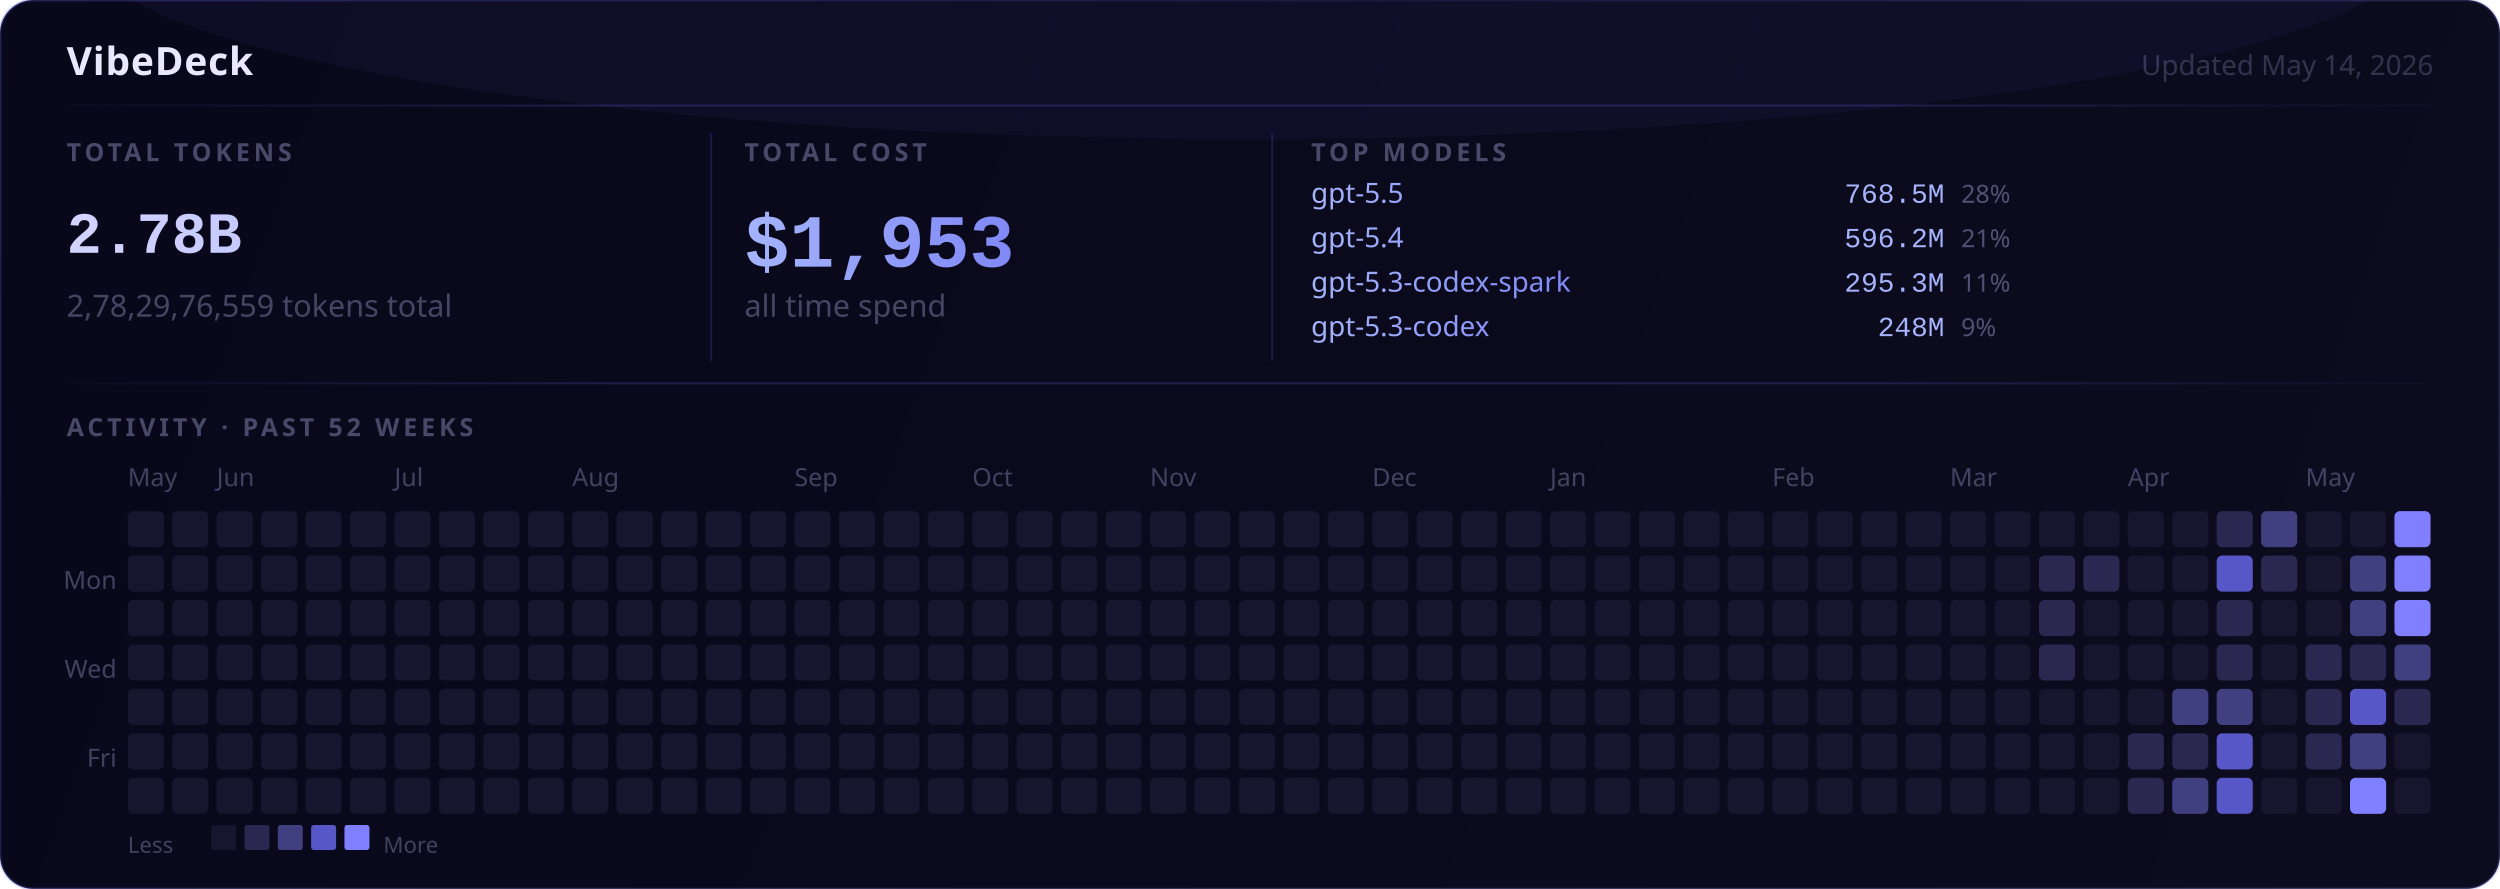
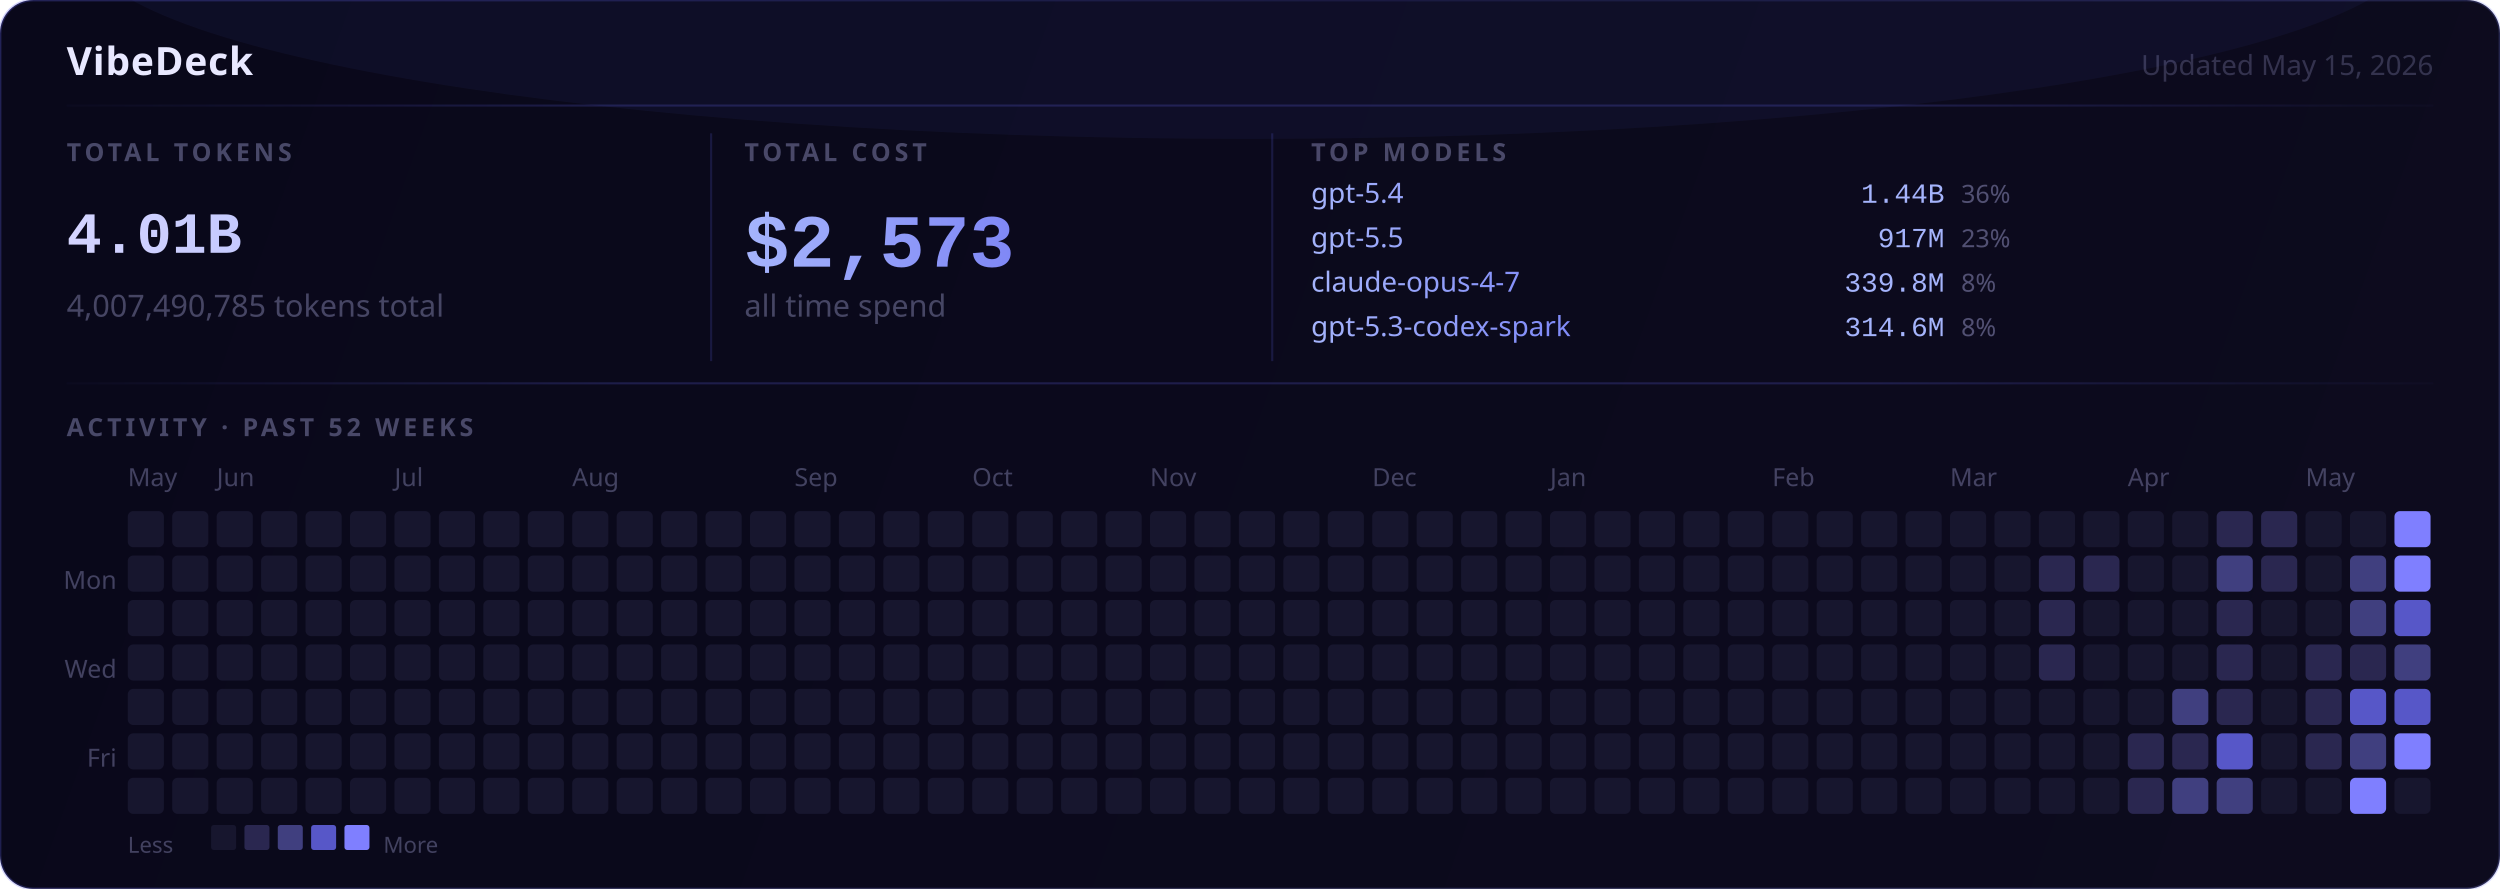
<svg xmlns="http://www.w3.org/2000/svg" width="900" height="320" viewBox="0 0 900 320">
  <defs>
    <linearGradient id="gbg" x1="0" y1="0" x2="900" y2="320" gradientUnits="userSpaceOnUse">
      <stop offset="0%" stop-color="#09081a" />
      <stop offset="100%" stop-color="#0d0b1e" />
    </linearGradient>
    <linearGradient id="gtok" x1="24" y1="0" x2="224" y2="0" gradientUnits="userSpaceOnUse">
      <stop offset="0%" stop-color="#d4d4ff" />
      <stop offset="100%" stop-color="#a5b4fc" />
    </linearGradient>
    <linearGradient id="gcost" x1="268" y1="0" x2="438" y2="0" gradientUnits="userSpaceOnUse">
      <stop offset="0%" stop-color="#a5b4fc" />
      <stop offset="100%" stop-color="#6366f1" />
    </linearGradient>
    <linearGradient id="gmodel" x1="472" y1="0" x2="558" y2="0" gradientUnits="userSpaceOnUse">
      <stop offset="0%" stop-color="#a5b4fc" />
      <stop offset="100%" stop-color="#818cf8" />
    </linearGradient>
    <linearGradient id="gdiv" x1="0" y1="0" x2="900" y2="0" gradientUnits="userSpaceOnUse">
      <stop offset="0%" stop-color="rgba(99,102,241,0)" />
      <stop offset="25%" stop-color="rgba(99,102,241,0.22)" />
      <stop offset="75%" stop-color="rgba(99,102,241,0.22)" />
      <stop offset="100%" stop-color="rgba(99,102,241,0)" />
    </linearGradient>
    <linearGradient id="grim" x1="0" y1="0" x2="900" y2="320" gradientUnits="userSpaceOnUse">
      <stop offset="0%" stop-color="rgba(99,102,241,0.28)" />
      <stop offset="50%" stop-color="rgba(99,102,241,0.12)" />
      <stop offset="100%" stop-color="rgba(129,140,248,0.24)" />
    </linearGradient>
  </defs>
  <rect width="900" height="320" fill="url(#gbg)" rx="12" />
  <rect width="900" height="320" fill="none" stroke="url(#grim)" stroke-width="1" rx="12" />
  <ellipse cx="450" cy="-20" rx="420" ry="70" fill="rgba(99,102,241,0.06)" />
  <text x="24" y="27" font-size="14" font-weight="700" fill="#e8e8ff" font-family="system-ui,sans-serif" letter-spacing="0.3">VibeDeck</text>
-   <text x="876" y="27" text-anchor="end" font-size="10" fill="rgba(168,168,220,0.26)" font-family="system-ui,sans-serif">Updated May 14, 2026</text>
+   <text x="876" y="27" text-anchor="end" font-size="10" fill="rgba(168,168,220,0.26)" font-family="system-ui,sans-serif">Updated May 15, 2026</text>
  <line x1="24" y1="38" x2="876" y2="38" stroke="url(#gdiv)" stroke-width="0.75" />
  <text x="24" y="58" font-size="9" font-weight="600" fill="rgba(168,168,220,0.4)" font-family="system-ui,sans-serif" letter-spacing="1.4">TOTAL TOKENS</text>
  <text x="268" y="58" font-size="9" font-weight="600" fill="rgba(168,168,220,0.4)" font-family="system-ui,sans-serif" letter-spacing="1.4">TOTAL COST</text>
  <text x="472" y="58" font-size="9" font-weight="600" fill="rgba(168,168,220,0.4)" font-family="system-ui,sans-serif" letter-spacing="1.4">TOP MODELS</text>
-   <text x="24" y="91" font-size="21" font-weight="700" fill="url(#gtok)" font-family="'Courier New',Courier,monospace">2.78B</text>
-   <text x="24" y="114" font-size="11" fill="rgba(168,168,220,0.38)" font-family="system-ui,sans-serif">2,78,29,76,559 tokens total</text>
-   <text x="268" y="96" font-size="27" font-weight="700" fill="url(#gcost)" font-family="'Courier New',Courier,monospace">$1,953</text>
+   <text x="24" y="91" font-size="21" font-weight="700" fill="url(#gtok)" font-family="'Courier New',Courier,monospace">4.01B</text>
+   <text x="24" y="114" font-size="11" fill="rgba(168,168,220,0.38)" font-family="system-ui,sans-serif">4,007,490,785 tokens total</text>
+   <text x="268" y="96" font-size="27" font-weight="700" fill="url(#gcost)" font-family="'Courier New',Courier,monospace">$2,573</text>
  <text x="268" y="114" font-size="11" fill="rgba(168,168,220,0.38)" font-family="system-ui,sans-serif">all time spend</text>
  <line x1="256" y1="48" x2="256" y2="130" stroke="rgba(99,102,241,0.18)" stroke-width="0.75" />
  <line x1="458" y1="48" x2="458" y2="130" stroke="rgba(99,102,241,0.18)" stroke-width="0.75" />
-   <text x="472" y="73" font-size="10" fill="url(#gmodel)" font-family="system-ui,sans-serif">gpt-5.5</text>
-   <text x="700" y="73" text-anchor="end" font-size="10" fill="#a5b4fc" font-family="'Courier New',Courier,monospace">768.5M</text>
-   <text x="706" y="73" font-size="9" fill="rgba(168,168,220,0.45)" font-family="system-ui,sans-serif">28%</text>
-   <text x="472" y="89" font-size="10" fill="url(#gmodel)" font-family="system-ui,sans-serif">gpt-5.4</text>
-   <text x="700" y="89" text-anchor="end" font-size="10" fill="#a5b4fc" font-family="'Courier New',Courier,monospace">596.2M</text>
-   <text x="706" y="89" font-size="9" fill="rgba(168,168,220,0.45)" font-family="system-ui,sans-serif">21%</text>
-   <text x="472" y="105" font-size="10" fill="url(#gmodel)" font-family="system-ui,sans-serif">gpt-5.3-codex-spark</text>
-   <text x="700" y="105" text-anchor="end" font-size="10" fill="#a5b4fc" font-family="'Courier New',Courier,monospace">295.3M</text>
-   <text x="706" y="105" font-size="9" fill="rgba(168,168,220,0.45)" font-family="system-ui,sans-serif">11%</text>
-   <text x="472" y="121" font-size="10" fill="url(#gmodel)" font-family="system-ui,sans-serif">gpt-5.3-codex</text>
-   <text x="700" y="121" text-anchor="end" font-size="10" fill="#a5b4fc" font-family="'Courier New',Courier,monospace">248M</text>
-   <text x="706" y="121" font-size="9" fill="rgba(168,168,220,0.45)" font-family="system-ui,sans-serif">9%</text>
+   <text x="472" y="73" font-size="10" fill="url(#gmodel)" font-family="system-ui,sans-serif">gpt-5.4</text>
+   <text x="700" y="73" text-anchor="end" font-size="10" fill="#a5b4fc" font-family="'Courier New',Courier,monospace">1.44B</text>
+   <text x="706" y="73" font-size="9" fill="rgba(168,168,220,0.45)" font-family="system-ui,sans-serif">36%</text>
+   <text x="472" y="89" font-size="10" fill="url(#gmodel)" font-family="system-ui,sans-serif">gpt-5.5</text>
+   <text x="700" y="89" text-anchor="end" font-size="10" fill="#a5b4fc" font-family="'Courier New',Courier,monospace">917M</text>
+   <text x="706" y="89" font-size="9" fill="rgba(168,168,220,0.45)" font-family="system-ui,sans-serif">23%</text>
+   <text x="472" y="105" font-size="10" fill="url(#gmodel)" font-family="system-ui,sans-serif">claude-opus-4-7</text>
+   <text x="700" y="105" text-anchor="end" font-size="10" fill="#a5b4fc" font-family="'Courier New',Courier,monospace">339.8M</text>
+   <text x="706" y="105" font-size="9" fill="rgba(168,168,220,0.45)" font-family="system-ui,sans-serif">8%</text>
+   <text x="472" y="121" font-size="10" fill="url(#gmodel)" font-family="system-ui,sans-serif">gpt-5.3-codex-spark</text>
+   <text x="700" y="121" text-anchor="end" font-size="10" fill="#a5b4fc" font-family="'Courier New',Courier,monospace">314.6M</text>
+   <text x="706" y="121" font-size="9" fill="rgba(168,168,220,0.45)" font-family="system-ui,sans-serif">8%</text>
  <line x1="24" y1="138" x2="876" y2="138" stroke="url(#gdiv)" stroke-width="0.75" />
  <text x="24" y="157" font-size="9" font-weight="600" fill="rgba(168,168,220,0.4)" font-family="system-ui,sans-serif" letter-spacing="1.4">ACTIVITY · PAST 52 WEEKS</text>
  <text x="42" y="212" text-anchor="end" font-size="9" fill="rgba(168,168,220,0.36)" font-family="system-ui,sans-serif">Mon</text>
  <text x="42" y="244" text-anchor="end" font-size="9" fill="rgba(168,168,220,0.36)" font-family="system-ui,sans-serif">Wed</text>
  <text x="42" y="276" text-anchor="end" font-size="9" fill="rgba(168,168,220,0.36)" font-family="system-ui,sans-serif">Fri</text>
  <text x="46" y="175" font-size="9" fill="rgba(168,168,220,0.36)" font-family="system-ui,sans-serif">May</text>
  <text x="78" y="175" font-size="9" fill="rgba(168,168,220,0.36)" font-family="system-ui,sans-serif">Jun</text>
  <text x="142" y="175" font-size="9" fill="rgba(168,168,220,0.36)" font-family="system-ui,sans-serif">Jul</text>
  <text x="206" y="175" font-size="9" fill="rgba(168,168,220,0.36)" font-family="system-ui,sans-serif">Aug</text>
  <text x="286" y="175" font-size="9" fill="rgba(168,168,220,0.36)" font-family="system-ui,sans-serif">Sep</text>
  <text x="350" y="175" font-size="9" fill="rgba(168,168,220,0.36)" font-family="system-ui,sans-serif">Oct</text>
  <text x="414" y="175" font-size="9" fill="rgba(168,168,220,0.36)" font-family="system-ui,sans-serif">Nov</text>
  <text x="494" y="175" font-size="9" fill="rgba(168,168,220,0.36)" font-family="system-ui,sans-serif">Dec</text>
  <text x="558" y="175" font-size="9" fill="rgba(168,168,220,0.36)" font-family="system-ui,sans-serif">Jan</text>
  <text x="638" y="175" font-size="9" fill="rgba(168,168,220,0.36)" font-family="system-ui,sans-serif">Feb</text>
  <text x="702" y="175" font-size="9" fill="rgba(168,168,220,0.36)" font-family="system-ui,sans-serif">Mar</text>
  <text x="766" y="175" font-size="9" fill="rgba(168,168,220,0.36)" font-family="system-ui,sans-serif">Apr</text>
  <text x="830" y="175" font-size="9" fill="rgba(168,168,220,0.36)" font-family="system-ui,sans-serif">May</text>
  <rect x="46" y="184" width="13" height="13" rx="2" fill="#17162e" />
  <rect x="46" y="200" width="13" height="13" rx="2" fill="#17162e" />
  <rect x="46" y="216" width="13" height="13" rx="2" fill="#17162e" />
  <rect x="46" y="232" width="13" height="13" rx="2" fill="#17162e" />
  <rect x="46" y="248" width="13" height="13" rx="2" fill="#17162e" />
  <rect x="46" y="264" width="13" height="13" rx="2" fill="#17162e" />
  <rect x="46" y="280" width="13" height="13" rx="2" fill="#17162e" />
  <rect x="62" y="184" width="13" height="13" rx="2" fill="#17162e" />
  <rect x="62" y="200" width="13" height="13" rx="2" fill="#17162e" />
  <rect x="62" y="216" width="13" height="13" rx="2" fill="#17162e" />
  <rect x="62" y="232" width="13" height="13" rx="2" fill="#17162e" />
  <rect x="62" y="248" width="13" height="13" rx="2" fill="#17162e" />
  <rect x="62" y="264" width="13" height="13" rx="2" fill="#17162e" />
  <rect x="62" y="280" width="13" height="13" rx="2" fill="#17162e" />
  <rect x="78" y="184" width="13" height="13" rx="2" fill="#17162e" />
  <rect x="78" y="200" width="13" height="13" rx="2" fill="#17162e" />
  <rect x="78" y="216" width="13" height="13" rx="2" fill="#17162e" />
  <rect x="78" y="232" width="13" height="13" rx="2" fill="#17162e" />
  <rect x="78" y="248" width="13" height="13" rx="2" fill="#17162e" />
  <rect x="78" y="264" width="13" height="13" rx="2" fill="#17162e" />
  <rect x="78" y="280" width="13" height="13" rx="2" fill="#17162e" />
  <rect x="94" y="184" width="13" height="13" rx="2" fill="#17162e" />
  <rect x="94" y="200" width="13" height="13" rx="2" fill="#17162e" />
  <rect x="94" y="216" width="13" height="13" rx="2" fill="#17162e" />
  <rect x="94" y="232" width="13" height="13" rx="2" fill="#17162e" />
  <rect x="94" y="248" width="13" height="13" rx="2" fill="#17162e" />
  <rect x="94" y="264" width="13" height="13" rx="2" fill="#17162e" />
  <rect x="94" y="280" width="13" height="13" rx="2" fill="#17162e" />
  <rect x="110" y="184" width="13" height="13" rx="2" fill="#17162e" />
  <rect x="110" y="200" width="13" height="13" rx="2" fill="#17162e" />
  <rect x="110" y="216" width="13" height="13" rx="2" fill="#17162e" />
  <rect x="110" y="232" width="13" height="13" rx="2" fill="#17162e" />
  <rect x="110" y="248" width="13" height="13" rx="2" fill="#17162e" />
  <rect x="110" y="264" width="13" height="13" rx="2" fill="#17162e" />
  <rect x="110" y="280" width="13" height="13" rx="2" fill="#17162e" />
  <rect x="126" y="184" width="13" height="13" rx="2" fill="#17162e" />
  <rect x="126" y="200" width="13" height="13" rx="2" fill="#17162e" />
  <rect x="126" y="216" width="13" height="13" rx="2" fill="#17162e" />
  <rect x="126" y="232" width="13" height="13" rx="2" fill="#17162e" />
  <rect x="126" y="248" width="13" height="13" rx="2" fill="#17162e" />
  <rect x="126" y="264" width="13" height="13" rx="2" fill="#17162e" />
  <rect x="126" y="280" width="13" height="13" rx="2" fill="#17162e" />
  <rect x="142" y="184" width="13" height="13" rx="2" fill="#17162e" />
  <rect x="142" y="200" width="13" height="13" rx="2" fill="#17162e" />
  <rect x="142" y="216" width="13" height="13" rx="2" fill="#17162e" />
  <rect x="142" y="232" width="13" height="13" rx="2" fill="#17162e" />
  <rect x="142" y="248" width="13" height="13" rx="2" fill="#17162e" />
  <rect x="142" y="264" width="13" height="13" rx="2" fill="#17162e" />
  <rect x="142" y="280" width="13" height="13" rx="2" fill="#17162e" />
  <rect x="158" y="184" width="13" height="13" rx="2" fill="#17162e" />
  <rect x="158" y="200" width="13" height="13" rx="2" fill="#17162e" />
  <rect x="158" y="216" width="13" height="13" rx="2" fill="#17162e" />
  <rect x="158" y="232" width="13" height="13" rx="2" fill="#17162e" />
  <rect x="158" y="248" width="13" height="13" rx="2" fill="#17162e" />
  <rect x="158" y="264" width="13" height="13" rx="2" fill="#17162e" />
  <rect x="158" y="280" width="13" height="13" rx="2" fill="#17162e" />
  <rect x="174" y="184" width="13" height="13" rx="2" fill="#17162e" />
  <rect x="174" y="200" width="13" height="13" rx="2" fill="#17162e" />
  <rect x="174" y="216" width="13" height="13" rx="2" fill="#17162e" />
  <rect x="174" y="232" width="13" height="13" rx="2" fill="#17162e" />
  <rect x="174" y="248" width="13" height="13" rx="2" fill="#17162e" />
  <rect x="174" y="264" width="13" height="13" rx="2" fill="#17162e" />
  <rect x="174" y="280" width="13" height="13" rx="2" fill="#17162e" />
  <rect x="190" y="184" width="13" height="13" rx="2" fill="#17162e" />
  <rect x="190" y="200" width="13" height="13" rx="2" fill="#17162e" />
  <rect x="190" y="216" width="13" height="13" rx="2" fill="#17162e" />
  <rect x="190" y="232" width="13" height="13" rx="2" fill="#17162e" />
  <rect x="190" y="248" width="13" height="13" rx="2" fill="#17162e" />
  <rect x="190" y="264" width="13" height="13" rx="2" fill="#17162e" />
  <rect x="190" y="280" width="13" height="13" rx="2" fill="#17162e" />
  <rect x="206" y="184" width="13" height="13" rx="2" fill="#17162e" />
  <rect x="206" y="200" width="13" height="13" rx="2" fill="#17162e" />
  <rect x="206" y="216" width="13" height="13" rx="2" fill="#17162e" />
  <rect x="206" y="232" width="13" height="13" rx="2" fill="#17162e" />
  <rect x="206" y="248" width="13" height="13" rx="2" fill="#17162e" />
  <rect x="206" y="264" width="13" height="13" rx="2" fill="#17162e" />
  <rect x="206" y="280" width="13" height="13" rx="2" fill="#17162e" />
  <rect x="222" y="184" width="13" height="13" rx="2" fill="#17162e" />
  <rect x="222" y="200" width="13" height="13" rx="2" fill="#17162e" />
  <rect x="222" y="216" width="13" height="13" rx="2" fill="#17162e" />
  <rect x="222" y="232" width="13" height="13" rx="2" fill="#17162e" />
  <rect x="222" y="248" width="13" height="13" rx="2" fill="#17162e" />
  <rect x="222" y="264" width="13" height="13" rx="2" fill="#17162e" />
  <rect x="222" y="280" width="13" height="13" rx="2" fill="#17162e" />
  <rect x="238" y="184" width="13" height="13" rx="2" fill="#17162e" />
  <rect x="238" y="200" width="13" height="13" rx="2" fill="#17162e" />
  <rect x="238" y="216" width="13" height="13" rx="2" fill="#17162e" />
  <rect x="238" y="232" width="13" height="13" rx="2" fill="#17162e" />
  <rect x="238" y="248" width="13" height="13" rx="2" fill="#17162e" />
  <rect x="238" y="264" width="13" height="13" rx="2" fill="#17162e" />
  <rect x="238" y="280" width="13" height="13" rx="2" fill="#17162e" />
  <rect x="254" y="184" width="13" height="13" rx="2" fill="#17162e" />
  <rect x="254" y="200" width="13" height="13" rx="2" fill="#17162e" />
  <rect x="254" y="216" width="13" height="13" rx="2" fill="#17162e" />
  <rect x="254" y="232" width="13" height="13" rx="2" fill="#17162e" />
  <rect x="254" y="248" width="13" height="13" rx="2" fill="#17162e" />
  <rect x="254" y="264" width="13" height="13" rx="2" fill="#17162e" />
  <rect x="254" y="280" width="13" height="13" rx="2" fill="#17162e" />
  <rect x="270" y="184" width="13" height="13" rx="2" fill="#17162e" />
  <rect x="270" y="200" width="13" height="13" rx="2" fill="#17162e" />
  <rect x="270" y="216" width="13" height="13" rx="2" fill="#17162e" />
  <rect x="270" y="232" width="13" height="13" rx="2" fill="#17162e" />
  <rect x="270" y="248" width="13" height="13" rx="2" fill="#17162e" />
  <rect x="270" y="264" width="13" height="13" rx="2" fill="#17162e" />
  <rect x="270" y="280" width="13" height="13" rx="2" fill="#17162e" />
  <rect x="286" y="184" width="13" height="13" rx="2" fill="#17162e" />
  <rect x="286" y="200" width="13" height="13" rx="2" fill="#17162e" />
  <rect x="286" y="216" width="13" height="13" rx="2" fill="#17162e" />
  <rect x="286" y="232" width="13" height="13" rx="2" fill="#17162e" />
  <rect x="286" y="248" width="13" height="13" rx="2" fill="#17162e" />
  <rect x="286" y="264" width="13" height="13" rx="2" fill="#17162e" />
  <rect x="286" y="280" width="13" height="13" rx="2" fill="#17162e" />
  <rect x="302" y="184" width="13" height="13" rx="2" fill="#17162e" />
  <rect x="302" y="200" width="13" height="13" rx="2" fill="#17162e" />
  <rect x="302" y="216" width="13" height="13" rx="2" fill="#17162e" />
  <rect x="302" y="232" width="13" height="13" rx="2" fill="#17162e" />
  <rect x="302" y="248" width="13" height="13" rx="2" fill="#17162e" />
  <rect x="302" y="264" width="13" height="13" rx="2" fill="#17162e" />
  <rect x="302" y="280" width="13" height="13" rx="2" fill="#17162e" />
  <rect x="318" y="184" width="13" height="13" rx="2" fill="#17162e" />
  <rect x="318" y="200" width="13" height="13" rx="2" fill="#17162e" />
  <rect x="318" y="216" width="13" height="13" rx="2" fill="#17162e" />
  <rect x="318" y="232" width="13" height="13" rx="2" fill="#17162e" />
  <rect x="318" y="248" width="13" height="13" rx="2" fill="#17162e" />
  <rect x="318" y="264" width="13" height="13" rx="2" fill="#17162e" />
  <rect x="318" y="280" width="13" height="13" rx="2" fill="#17162e" />
  <rect x="334" y="184" width="13" height="13" rx="2" fill="#17162e" />
  <rect x="334" y="200" width="13" height="13" rx="2" fill="#17162e" />
  <rect x="334" y="216" width="13" height="13" rx="2" fill="#17162e" />
  <rect x="334" y="232" width="13" height="13" rx="2" fill="#17162e" />
  <rect x="334" y="248" width="13" height="13" rx="2" fill="#17162e" />
  <rect x="334" y="264" width="13" height="13" rx="2" fill="#17162e" />
  <rect x="334" y="280" width="13" height="13" rx="2" fill="#17162e" />
  <rect x="350" y="184" width="13" height="13" rx="2" fill="#17162e" />
  <rect x="350" y="200" width="13" height="13" rx="2" fill="#17162e" />
  <rect x="350" y="216" width="13" height="13" rx="2" fill="#17162e" />
  <rect x="350" y="232" width="13" height="13" rx="2" fill="#17162e" />
  <rect x="350" y="248" width="13" height="13" rx="2" fill="#17162e" />
  <rect x="350" y="264" width="13" height="13" rx="2" fill="#17162e" />
  <rect x="350" y="280" width="13" height="13" rx="2" fill="#17162e" />
  <rect x="366" y="184" width="13" height="13" rx="2" fill="#17162e" />
  <rect x="366" y="200" width="13" height="13" rx="2" fill="#17162e" />
  <rect x="366" y="216" width="13" height="13" rx="2" fill="#17162e" />
  <rect x="366" y="232" width="13" height="13" rx="2" fill="#17162e" />
  <rect x="366" y="248" width="13" height="13" rx="2" fill="#17162e" />
  <rect x="366" y="264" width="13" height="13" rx="2" fill="#17162e" />
  <rect x="366" y="280" width="13" height="13" rx="2" fill="#17162e" />
  <rect x="382" y="184" width="13" height="13" rx="2" fill="#17162e" />
  <rect x="382" y="200" width="13" height="13" rx="2" fill="#17162e" />
  <rect x="382" y="216" width="13" height="13" rx="2" fill="#17162e" />
  <rect x="382" y="232" width="13" height="13" rx="2" fill="#17162e" />
  <rect x="382" y="248" width="13" height="13" rx="2" fill="#17162e" />
  <rect x="382" y="264" width="13" height="13" rx="2" fill="#17162e" />
  <rect x="382" y="280" width="13" height="13" rx="2" fill="#17162e" />
  <rect x="398" y="184" width="13" height="13" rx="2" fill="#17162e" />
  <rect x="398" y="200" width="13" height="13" rx="2" fill="#17162e" />
  <rect x="398" y="216" width="13" height="13" rx="2" fill="#17162e" />
  <rect x="398" y="232" width="13" height="13" rx="2" fill="#17162e" />
  <rect x="398" y="248" width="13" height="13" rx="2" fill="#17162e" />
  <rect x="398" y="264" width="13" height="13" rx="2" fill="#17162e" />
  <rect x="398" y="280" width="13" height="13" rx="2" fill="#17162e" />
  <rect x="414" y="184" width="13" height="13" rx="2" fill="#17162e" />
  <rect x="414" y="200" width="13" height="13" rx="2" fill="#17162e" />
  <rect x="414" y="216" width="13" height="13" rx="2" fill="#17162e" />
  <rect x="414" y="232" width="13" height="13" rx="2" fill="#17162e" />
  <rect x="414" y="248" width="13" height="13" rx="2" fill="#17162e" />
  <rect x="414" y="264" width="13" height="13" rx="2" fill="#17162e" />
  <rect x="414" y="280" width="13" height="13" rx="2" fill="#17162e" />
  <rect x="430" y="184" width="13" height="13" rx="2" fill="#17162e" />
  <rect x="430" y="200" width="13" height="13" rx="2" fill="#17162e" />
  <rect x="430" y="216" width="13" height="13" rx="2" fill="#17162e" />
  <rect x="430" y="232" width="13" height="13" rx="2" fill="#17162e" />
  <rect x="430" y="248" width="13" height="13" rx="2" fill="#17162e" />
  <rect x="430" y="264" width="13" height="13" rx="2" fill="#17162e" />
  <rect x="430" y="280" width="13" height="13" rx="2" fill="#17162e" />
  <rect x="446" y="184" width="13" height="13" rx="2" fill="#17162e" />
  <rect x="446" y="200" width="13" height="13" rx="2" fill="#17162e" />
  <rect x="446" y="216" width="13" height="13" rx="2" fill="#17162e" />
  <rect x="446" y="232" width="13" height="13" rx="2" fill="#17162e" />
  <rect x="446" y="248" width="13" height="13" rx="2" fill="#17162e" />
  <rect x="446" y="264" width="13" height="13" rx="2" fill="#17162e" />
  <rect x="446" y="280" width="13" height="13" rx="2" fill="#17162e" />
  <rect x="462" y="184" width="13" height="13" rx="2" fill="#17162e" />
  <rect x="462" y="200" width="13" height="13" rx="2" fill="#17162e" />
  <rect x="462" y="216" width="13" height="13" rx="2" fill="#17162e" />
  <rect x="462" y="232" width="13" height="13" rx="2" fill="#17162e" />
  <rect x="462" y="248" width="13" height="13" rx="2" fill="#17162e" />
  <rect x="462" y="264" width="13" height="13" rx="2" fill="#17162e" />
  <rect x="462" y="280" width="13" height="13" rx="2" fill="#17162e" />
  <rect x="478" y="184" width="13" height="13" rx="2" fill="#17162e" />
  <rect x="478" y="200" width="13" height="13" rx="2" fill="#17162e" />
  <rect x="478" y="216" width="13" height="13" rx="2" fill="#17162e" />
  <rect x="478" y="232" width="13" height="13" rx="2" fill="#17162e" />
  <rect x="478" y="248" width="13" height="13" rx="2" fill="#17162e" />
  <rect x="478" y="264" width="13" height="13" rx="2" fill="#17162e" />
  <rect x="478" y="280" width="13" height="13" rx="2" fill="#17162e" />
  <rect x="494" y="184" width="13" height="13" rx="2" fill="#17162e" />
  <rect x="494" y="200" width="13" height="13" rx="2" fill="#17162e" />
  <rect x="494" y="216" width="13" height="13" rx="2" fill="#17162e" />
  <rect x="494" y="232" width="13" height="13" rx="2" fill="#17162e" />
  <rect x="494" y="248" width="13" height="13" rx="2" fill="#17162e" />
  <rect x="494" y="264" width="13" height="13" rx="2" fill="#17162e" />
  <rect x="494" y="280" width="13" height="13" rx="2" fill="#17162e" />
  <rect x="510" y="184" width="13" height="13" rx="2" fill="#17162e" />
  <rect x="510" y="200" width="13" height="13" rx="2" fill="#17162e" />
  <rect x="510" y="216" width="13" height="13" rx="2" fill="#17162e" />
  <rect x="510" y="232" width="13" height="13" rx="2" fill="#17162e" />
  <rect x="510" y="248" width="13" height="13" rx="2" fill="#17162e" />
  <rect x="510" y="264" width="13" height="13" rx="2" fill="#17162e" />
  <rect x="510" y="280" width="13" height="13" rx="2" fill="#17162e" />
  <rect x="526" y="184" width="13" height="13" rx="2" fill="#17162e" />
  <rect x="526" y="200" width="13" height="13" rx="2" fill="#17162e" />
  <rect x="526" y="216" width="13" height="13" rx="2" fill="#17162e" />
  <rect x="526" y="232" width="13" height="13" rx="2" fill="#17162e" />
  <rect x="526" y="248" width="13" height="13" rx="2" fill="#17162e" />
  <rect x="526" y="264" width="13" height="13" rx="2" fill="#17162e" />
  <rect x="526" y="280" width="13" height="13" rx="2" fill="#17162e" />
  <rect x="542" y="184" width="13" height="13" rx="2" fill="#17162e" />
  <rect x="542" y="200" width="13" height="13" rx="2" fill="#17162e" />
  <rect x="542" y="216" width="13" height="13" rx="2" fill="#17162e" />
  <rect x="542" y="232" width="13" height="13" rx="2" fill="#17162e" />
  <rect x="542" y="248" width="13" height="13" rx="2" fill="#17162e" />
  <rect x="542" y="264" width="13" height="13" rx="2" fill="#17162e" />
  <rect x="542" y="280" width="13" height="13" rx="2" fill="#17162e" />
  <rect x="558" y="184" width="13" height="13" rx="2" fill="#17162e" />
  <rect x="558" y="200" width="13" height="13" rx="2" fill="#17162e" />
  <rect x="558" y="216" width="13" height="13" rx="2" fill="#17162e" />
  <rect x="558" y="232" width="13" height="13" rx="2" fill="#17162e" />
  <rect x="558" y="248" width="13" height="13" rx="2" fill="#17162e" />
  <rect x="558" y="264" width="13" height="13" rx="2" fill="#17162e" />
  <rect x="558" y="280" width="13" height="13" rx="2" fill="#17162e" />
  <rect x="574" y="184" width="13" height="13" rx="2" fill="#17162e" />
  <rect x="574" y="200" width="13" height="13" rx="2" fill="#17162e" />
  <rect x="574" y="216" width="13" height="13" rx="2" fill="#17162e" />
  <rect x="574" y="232" width="13" height="13" rx="2" fill="#17162e" />
  <rect x="574" y="248" width="13" height="13" rx="2" fill="#17162e" />
  <rect x="574" y="264" width="13" height="13" rx="2" fill="#17162e" />
  <rect x="574" y="280" width="13" height="13" rx="2" fill="#17162e" />
  <rect x="590" y="184" width="13" height="13" rx="2" fill="#17162e" />
  <rect x="590" y="200" width="13" height="13" rx="2" fill="#17162e" />
  <rect x="590" y="216" width="13" height="13" rx="2" fill="#17162e" />
  <rect x="590" y="232" width="13" height="13" rx="2" fill="#17162e" />
  <rect x="590" y="248" width="13" height="13" rx="2" fill="#17162e" />
  <rect x="590" y="264" width="13" height="13" rx="2" fill="#17162e" />
  <rect x="590" y="280" width="13" height="13" rx="2" fill="#17162e" />
  <rect x="606" y="184" width="13" height="13" rx="2" fill="#17162e" />
  <rect x="606" y="200" width="13" height="13" rx="2" fill="#17162e" />
  <rect x="606" y="216" width="13" height="13" rx="2" fill="#17162e" />
  <rect x="606" y="232" width="13" height="13" rx="2" fill="#17162e" />
  <rect x="606" y="248" width="13" height="13" rx="2" fill="#17162e" />
  <rect x="606" y="264" width="13" height="13" rx="2" fill="#17162e" />
  <rect x="606" y="280" width="13" height="13" rx="2" fill="#17162e" />
  <rect x="622" y="184" width="13" height="13" rx="2" fill="#17162e" />
  <rect x="622" y="200" width="13" height="13" rx="2" fill="#17162e" />
  <rect x="622" y="216" width="13" height="13" rx="2" fill="#17162e" />
  <rect x="622" y="232" width="13" height="13" rx="2" fill="#17162e" />
  <rect x="622" y="248" width="13" height="13" rx="2" fill="#17162e" />
  <rect x="622" y="264" width="13" height="13" rx="2" fill="#17162e" />
  <rect x="622" y="280" width="13" height="13" rx="2" fill="#17162e" />
  <rect x="638" y="184" width="13" height="13" rx="2" fill="#17162e" />
  <rect x="638" y="200" width="13" height="13" rx="2" fill="#17162e" />
  <rect x="638" y="216" width="13" height="13" rx="2" fill="#17162e" />
  <rect x="638" y="232" width="13" height="13" rx="2" fill="#17162e" />
  <rect x="638" y="248" width="13" height="13" rx="2" fill="#17162e" />
  <rect x="638" y="264" width="13" height="13" rx="2" fill="#17162e" />
  <rect x="638" y="280" width="13" height="13" rx="2" fill="#17162e" />
  <rect x="654" y="184" width="13" height="13" rx="2" fill="#17162e" />
  <rect x="654" y="200" width="13" height="13" rx="2" fill="#17162e" />
  <rect x="654" y="216" width="13" height="13" rx="2" fill="#17162e" />
  <rect x="654" y="232" width="13" height="13" rx="2" fill="#17162e" />
  <rect x="654" y="248" width="13" height="13" rx="2" fill="#17162e" />
  <rect x="654" y="264" width="13" height="13" rx="2" fill="#17162e" />
  <rect x="654" y="280" width="13" height="13" rx="2" fill="#17162e" />
  <rect x="670" y="184" width="13" height="13" rx="2" fill="#17162e" />
  <rect x="670" y="200" width="13" height="13" rx="2" fill="#17162e" />
  <rect x="670" y="216" width="13" height="13" rx="2" fill="#17162e" />
  <rect x="670" y="232" width="13" height="13" rx="2" fill="#17162e" />
  <rect x="670" y="248" width="13" height="13" rx="2" fill="#17162e" />
  <rect x="670" y="264" width="13" height="13" rx="2" fill="#17162e" />
  <rect x="670" y="280" width="13" height="13" rx="2" fill="#17162e" />
  <rect x="686" y="184" width="13" height="13" rx="2" fill="#17162e" />
  <rect x="686" y="200" width="13" height="13" rx="2" fill="#17162e" />
  <rect x="686" y="216" width="13" height="13" rx="2" fill="#17162e" />
  <rect x="686" y="232" width="13" height="13" rx="2" fill="#17162e" />
  <rect x="686" y="248" width="13" height="13" rx="2" fill="#17162e" />
  <rect x="686" y="264" width="13" height="13" rx="2" fill="#17162e" />
  <rect x="686" y="280" width="13" height="13" rx="2" fill="#17162e" />
  <rect x="702" y="184" width="13" height="13" rx="2" fill="#17162e" />
  <rect x="702" y="200" width="13" height="13" rx="2" fill="#17162e" />
  <rect x="702" y="216" width="13" height="13" rx="2" fill="#17162e" />
  <rect x="702" y="232" width="13" height="13" rx="2" fill="#17162e" />
  <rect x="702" y="248" width="13" height="13" rx="2" fill="#17162e" />
  <rect x="702" y="264" width="13" height="13" rx="2" fill="#17162e" />
  <rect x="702" y="280" width="13" height="13" rx="2" fill="#17162e" />
  <rect x="718" y="184" width="13" height="13" rx="2" fill="#17162e" />
  <rect x="718" y="200" width="13" height="13" rx="2" fill="#17162e" />
  <rect x="718" y="216" width="13" height="13" rx="2" fill="#17162e" />
  <rect x="718" y="232" width="13" height="13" rx="2" fill="#17162e" />
  <rect x="718" y="248" width="13" height="13" rx="2" fill="#17162e" />
  <rect x="718" y="264" width="13" height="13" rx="2" fill="#17162e" />
  <rect x="718" y="280" width="13" height="13" rx="2" fill="#17162e" />
  <rect x="734" y="184" width="13" height="13" rx="2" fill="#17162e" />
  <rect x="734" y="200" width="13" height="13" rx="2" fill="#2a2750" />
  <rect x="734" y="216" width="13" height="13" rx="2" fill="#2a2750" />
  <rect x="734" y="232" width="13" height="13" rx="2" fill="#2a2750" />
  <rect x="734" y="248" width="13" height="13" rx="2" fill="#17162e" />
  <rect x="734" y="264" width="13" height="13" rx="2" fill="#17162e" />
  <rect x="734" y="280" width="13" height="13" rx="2" fill="#17162e" />
  <rect x="750" y="184" width="13" height="13" rx="2" fill="#17162e" />
  <rect x="750" y="200" width="13" height="13" rx="2" fill="#2a2750" />
  <rect x="750" y="216" width="13" height="13" rx="2" fill="#17162e" />
  <rect x="750" y="232" width="13" height="13" rx="2" fill="#17162e" />
  <rect x="750" y="248" width="13" height="13" rx="2" fill="#17162e" />
  <rect x="750" y="264" width="13" height="13" rx="2" fill="#17162e" />
  <rect x="750" y="280" width="13" height="13" rx="2" fill="#17162e" />
  <rect x="766" y="184" width="13" height="13" rx="2" fill="#17162e" />
  <rect x="766" y="200" width="13" height="13" rx="2" fill="#17162e" />
  <rect x="766" y="216" width="13" height="13" rx="2" fill="#17162e" />
  <rect x="766" y="232" width="13" height="13" rx="2" fill="#17162e" />
  <rect x="766" y="248" width="13" height="13" rx="2" fill="#17162e" />
  <rect x="766" y="264" width="13" height="13" rx="2" fill="#2a2750" />
  <rect x="766" y="280" width="13" height="13" rx="2" fill="#2a2750" />
  <rect x="782" y="184" width="13" height="13" rx="2" fill="#17162e" />
  <rect x="782" y="200" width="13" height="13" rx="2" fill="#17162e" />
  <rect x="782" y="216" width="13" height="13" rx="2" fill="#17162e" />
  <rect x="782" y="232" width="13" height="13" rx="2" fill="#17162e" />
  <rect x="782" y="248" width="13" height="13" rx="2" fill="#403f7f" />
  <rect x="782" y="264" width="13" height="13" rx="2" fill="#2a2750" />
  <rect x="782" y="280" width="13" height="13" rx="2" fill="#403f7f" />
  <rect x="798" y="184" width="13" height="13" rx="2" fill="#2a2750" />
-   <rect x="798" y="200" width="13" height="13" rx="2" fill="#5757c8" />
+   <rect x="798" y="200" width="13" height="13" rx="2" fill="#403f7f" />
  <rect x="798" y="216" width="13" height="13" rx="2" fill="#2a2750" />
  <rect x="798" y="232" width="13" height="13" rx="2" fill="#2a2750" />
-   <rect x="798" y="248" width="13" height="13" rx="2" fill="#403f7f" />
+   <rect x="798" y="248" width="13" height="13" rx="2" fill="#2a2750" />
  <rect x="798" y="264" width="13" height="13" rx="2" fill="#5757c8" />
-   <rect x="798" y="280" width="13" height="13" rx="2" fill="#5757c8" />
-   <rect x="814" y="184" width="13" height="13" rx="2" fill="#403f7f" />
+   <rect x="798" y="280" width="13" height="13" rx="2" fill="#403f7f" />
+   <rect x="814" y="184" width="13" height="13" rx="2" fill="#2a2750" />
  <rect x="814" y="200" width="13" height="13" rx="2" fill="#2a2750" />
  <rect x="814" y="216" width="13" height="13" rx="2" fill="#17162e" />
  <rect x="814" y="232" width="13" height="13" rx="2" fill="#17162e" />
  <rect x="814" y="248" width="13" height="13" rx="2" fill="#17162e" />
  <rect x="814" y="264" width="13" height="13" rx="2" fill="#17162e" />
  <rect x="814" y="280" width="13" height="13" rx="2" fill="#17162e" />
  <rect x="830" y="184" width="13" height="13" rx="2" fill="#17162e" />
  <rect x="830" y="200" width="13" height="13" rx="2" fill="#17162e" />
  <rect x="830" y="216" width="13" height="13" rx="2" fill="#17162e" />
  <rect x="830" y="232" width="13" height="13" rx="2" fill="#2a2750" />
  <rect x="830" y="248" width="13" height="13" rx="2" fill="#2a2750" />
  <rect x="830" y="264" width="13" height="13" rx="2" fill="#2a2750" />
  <rect x="830" y="280" width="13" height="13" rx="2" fill="#17162e" />
  <rect x="846" y="184" width="13" height="13" rx="2" fill="#17162e" />
  <rect x="846" y="200" width="13" height="13" rx="2" fill="#403f7f" />
  <rect x="846" y="216" width="13" height="13" rx="2" fill="#403f7f" />
  <rect x="846" y="232" width="13" height="13" rx="2" fill="#2a2750" />
  <rect x="846" y="248" width="13" height="13" rx="2" fill="#5757c8" />
  <rect x="846" y="264" width="13" height="13" rx="2" fill="#403f7f" />
  <rect x="846" y="280" width="13" height="13" rx="2" fill="#7f7fff" />
  <rect x="862" y="184" width="13" height="13" rx="2" fill="#7f7fff" />
  <rect x="862" y="200" width="13" height="13" rx="2" fill="#7f7fff" />
-   <rect x="862" y="216" width="13" height="13" rx="2" fill="#7f7fff" />
+   <rect x="862" y="216" width="13" height="13" rx="2" fill="#5757c8" />
  <rect x="862" y="232" width="13" height="13" rx="2" fill="#403f7f" />
-   <rect x="862" y="248" width="13" height="13" rx="2" fill="#2a2750" />
-   <rect x="862" y="264" width="13" height="13" rx="2" fill="#17162e" />
+   <rect x="862" y="248" width="13" height="13" rx="2" fill="#5757c8" />
+   <rect x="862" y="264" width="13" height="13" rx="2" fill="#7f7fff" />
  <rect x="862" y="280" width="13" height="13" rx="2" fill="#17162e" />
  <text x="46" y="307" font-size="8" fill="rgba(168,168,220,0.36)" font-family="system-ui,sans-serif">Less</text>
  <rect x="76" y="297" width="9" height="9" rx="1" fill="#17162e" />
  <rect x="88" y="297" width="9" height="9" rx="1" fill="#2a2750" />
  <rect x="100" y="297" width="9" height="9" rx="1" fill="#403f7f" />
  <rect x="112" y="297" width="9" height="9" rx="1" fill="#5757c8" />
  <rect x="124" y="297" width="9" height="9" rx="1" fill="#7f7fff" />
  <text x="138" y="307" font-size="8" fill="rgba(168,168,220,0.36)" font-family="system-ui,sans-serif">More</text>
</svg>
